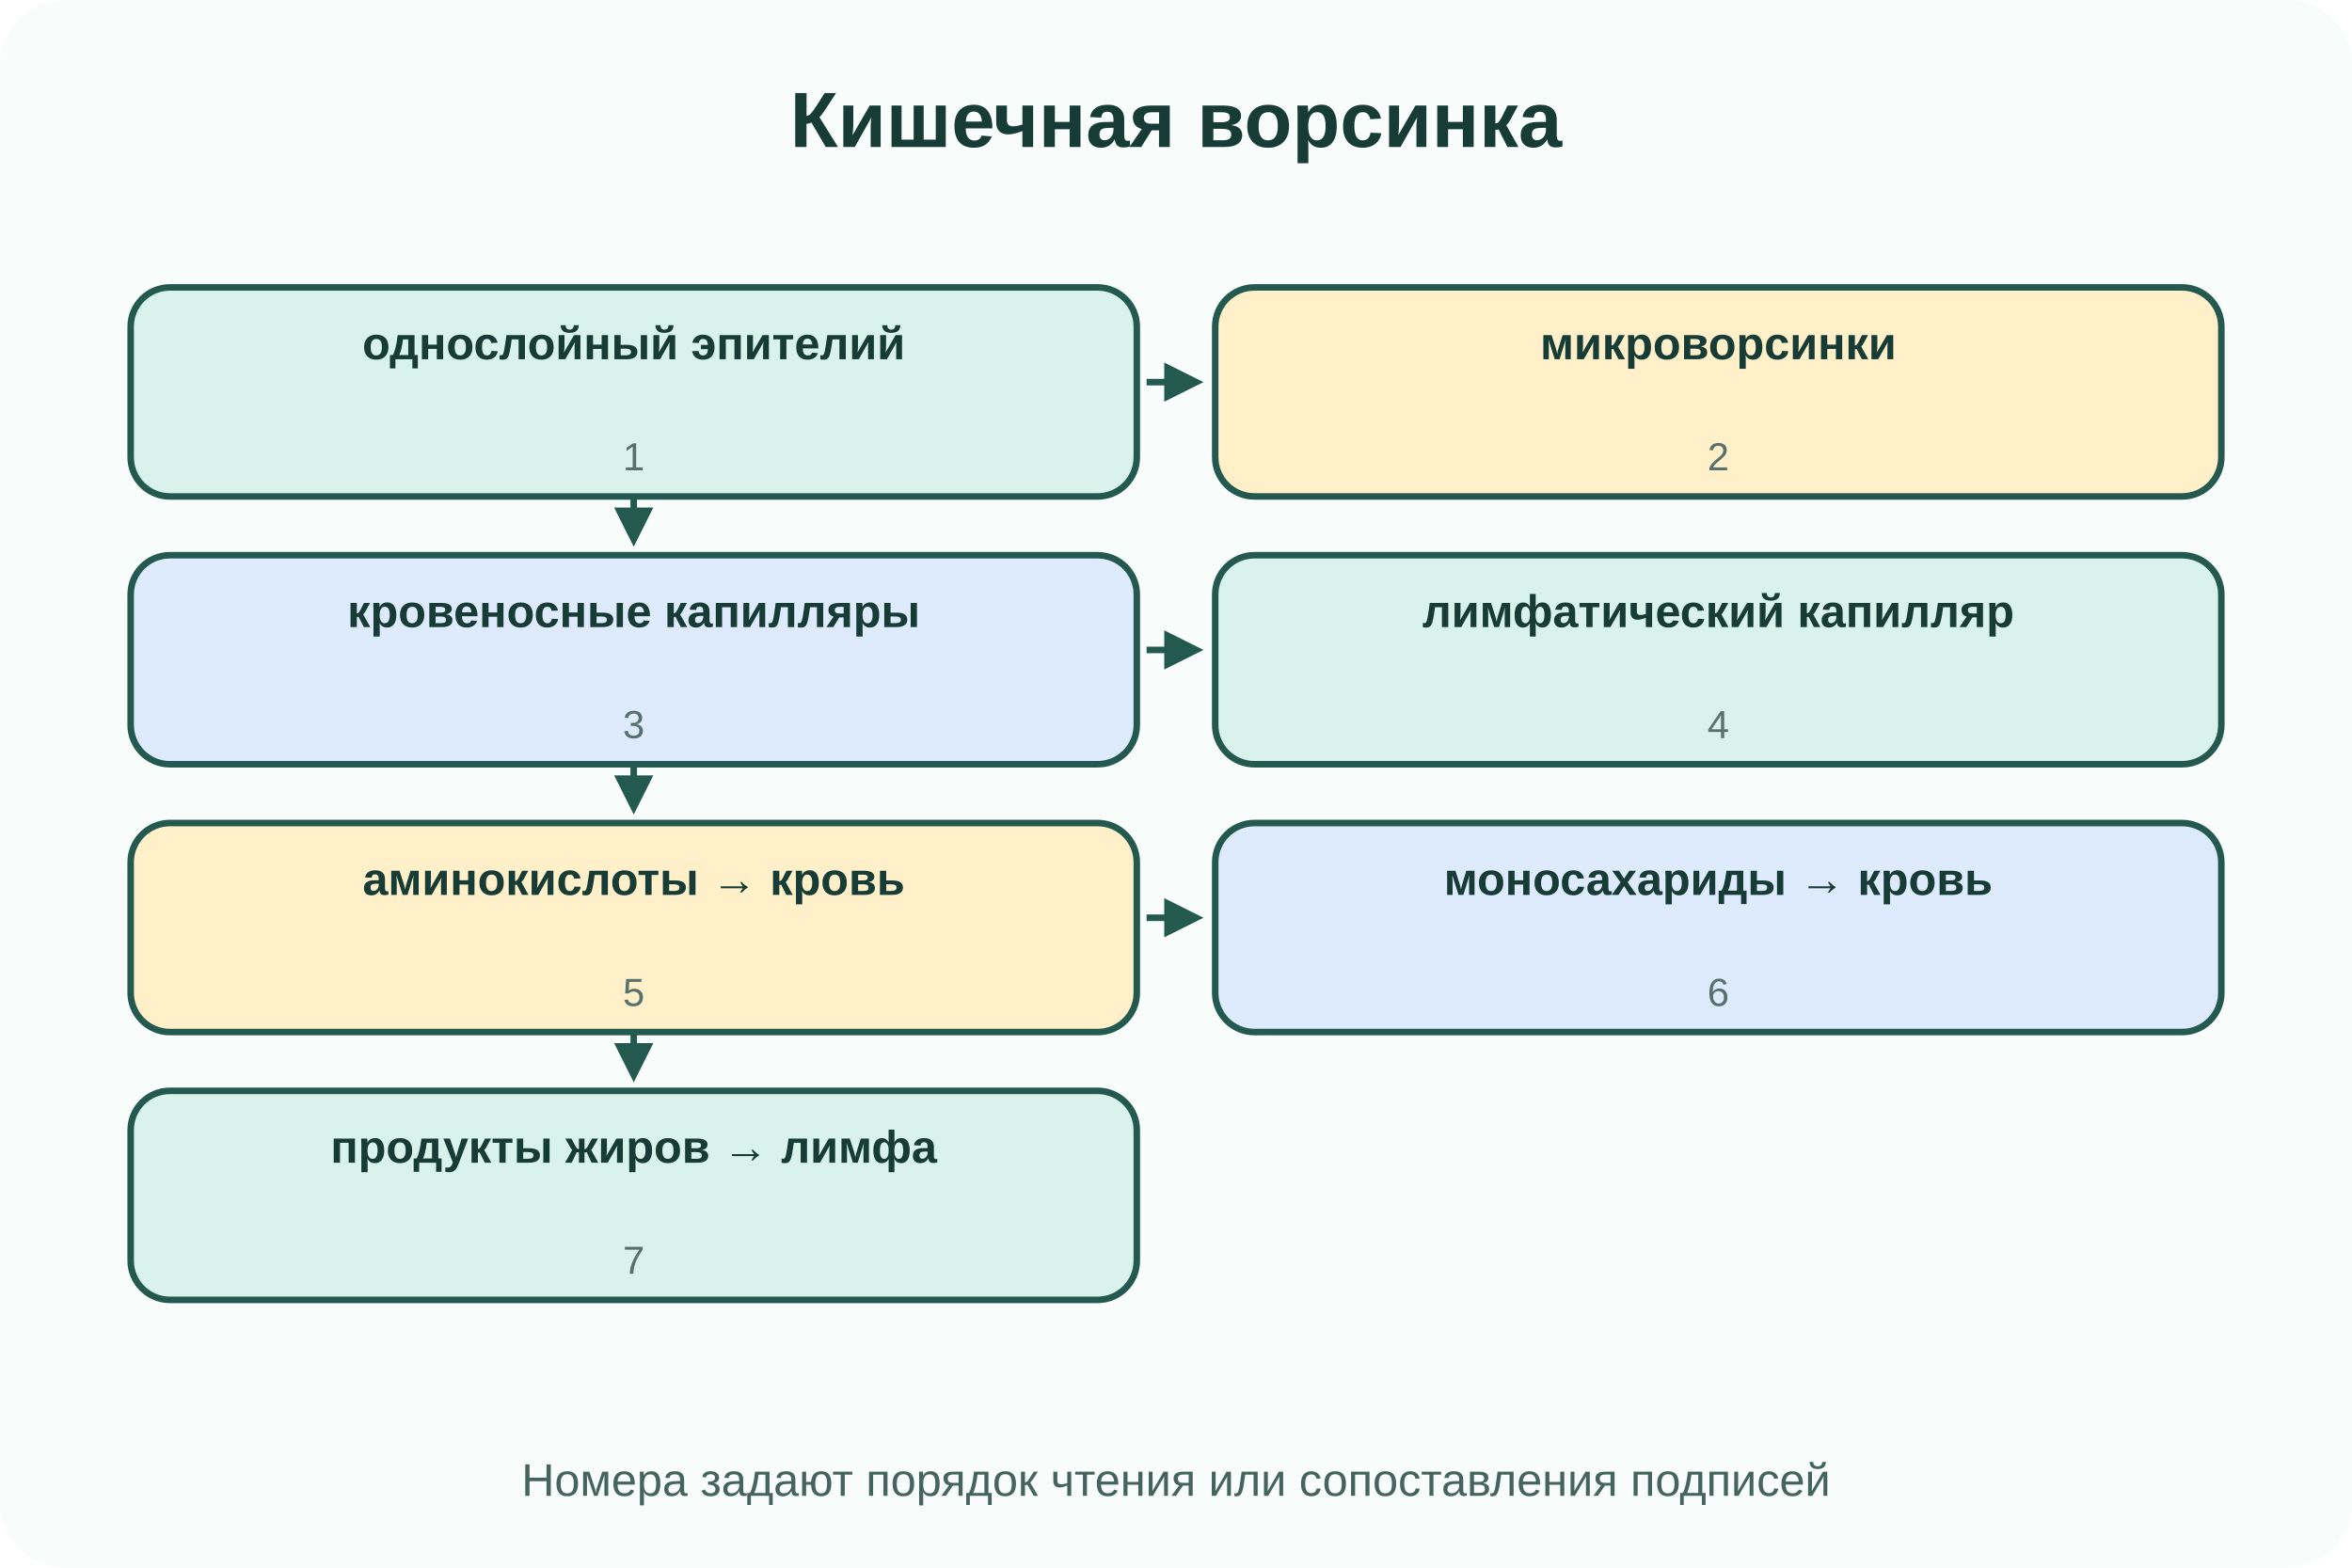
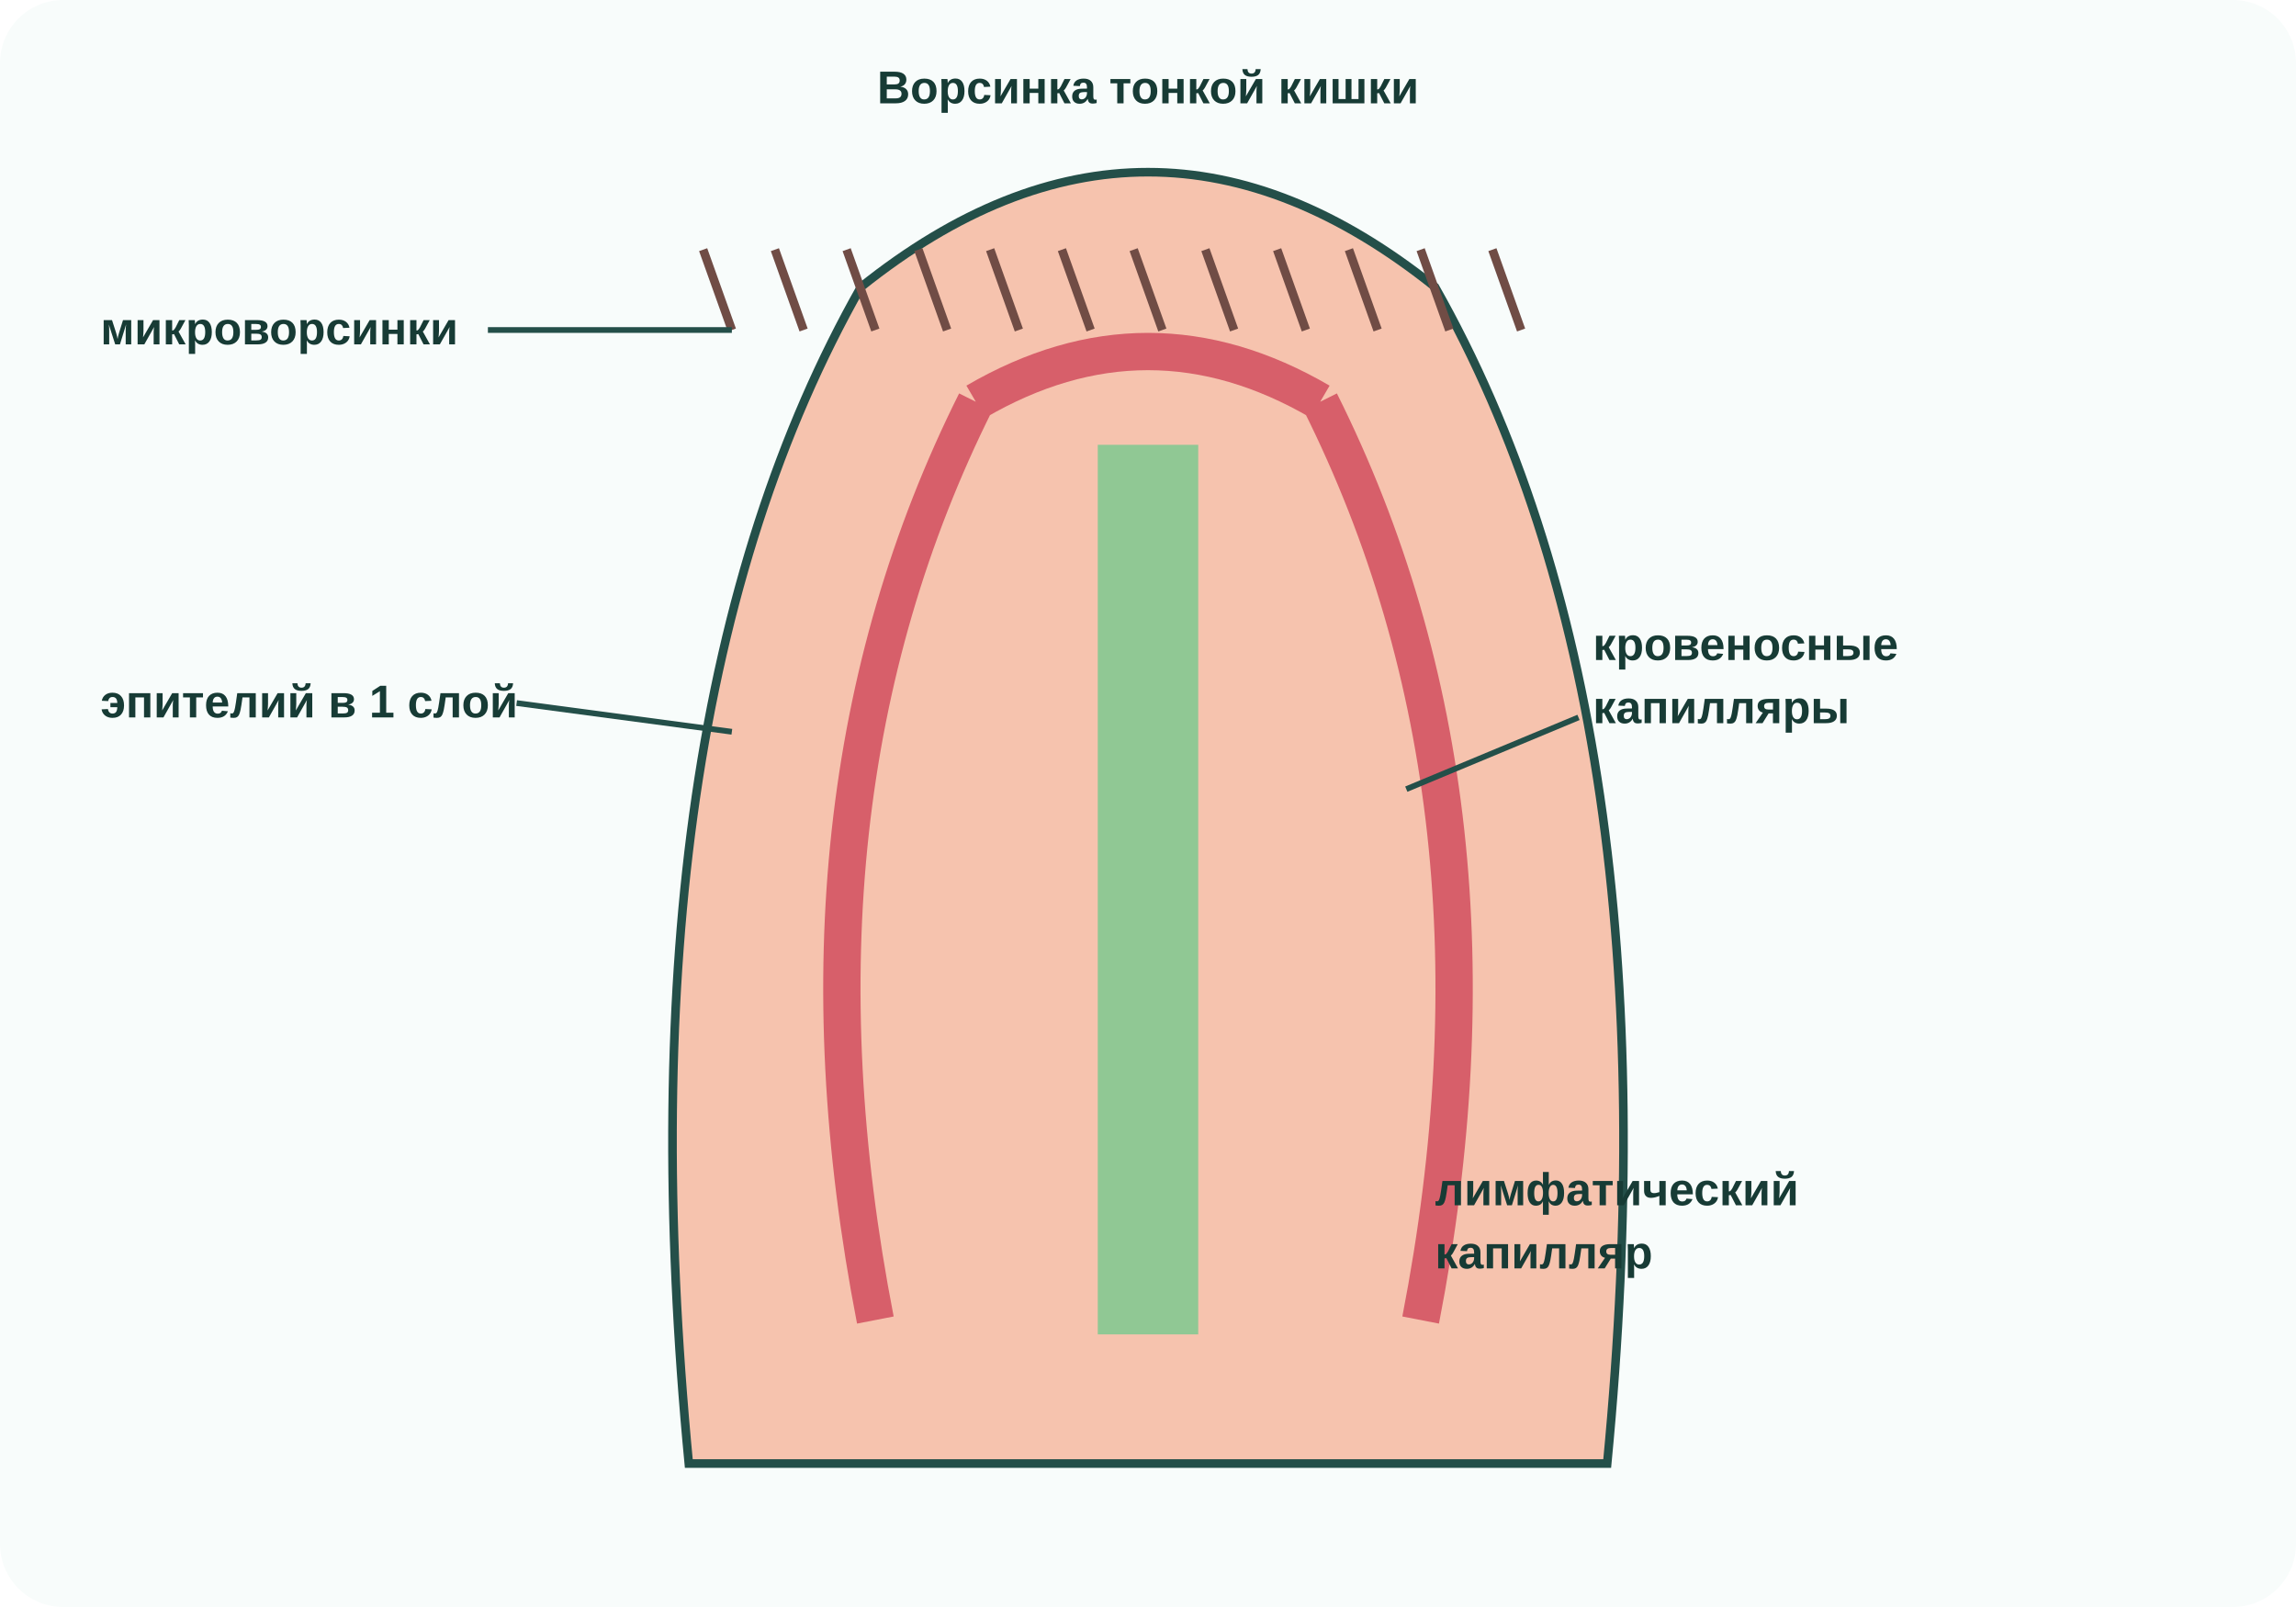
- <svg xmlns="http://www.w3.org/2000/svg" viewBox="0 0 720 480" role="img" aria-labelledby="title desc" preserveAspectRatio="xMidYMid meet">
+ <svg xmlns="http://www.w3.org/2000/svg" viewBox="0 0 800 560" role="img" aria-labelledby="title desc" preserveAspectRatio="xMidYMid meet">
  <defs>
-     <marker id="arrow" viewBox="0 0 10 10" refX="8" refY="5" markerWidth="6" markerHeight="6" orient="auto-start-reverse">
-       <path d="M0 0 L10 5 L0 10z" fill="#24594f" />
+     <marker id="arrow" viewBox="0 0 10 10" refX="8" refY="5" markerWidth="6" markerHeight="6" orient="auto">
+       <path d="M0 0L10 5L0 10z" fill="#244f49" />
    </marker>
+     <style>.t{font:600 16px Arial,sans-serif;fill:#173b35}.s{font:14px Arial,sans-serif;fill:#173b35}.lead{fill:none;stroke:#244f49;stroke-width:2}.flow{fill:none;stroke:#176b5b;stroke-width:4;marker-end:url(#arrow)}.organ{stroke:#244f49;stroke-width:3}.red{fill:#f7a4a4}.blue{fill:#9bc8ef}.cream{fill:#fff0c9}.green{fill:#b9e4d7}</style>
  </defs>
-   <style>.label{font:600 14px Arial,sans-serif;text-anchor:middle;fill:#173b35}.num{font:12px Arial,sans-serif;text-anchor:middle;fill:#58716c}.link{fill:none;stroke:#24594f;stroke-width:2}</style>
-   <rect width="100%" height="100%" rx="20" fill="#f8fcfb" />
-   <text x="360" y="45" style="font:700 24px Arial,sans-serif;text-anchor:middle;fill:#173b35">Кишечная ворсинка</text>
-   <path d="M 351 117 H 366" class="link" marker-end="url(#arrow)" />
-   <path d="M 194 146 V 165" class="link" marker-end="url(#arrow)" />
-   <path d="M 351 199 H 366" class="link" marker-end="url(#arrow)" />
-   <path d="M 194 228 V 247" class="link" marker-end="url(#arrow)" />
-   <path d="M 351 281 H 366" class="link" marker-end="url(#arrow)" />
-   <path d="M 194 310 V 329" class="link" marker-end="url(#arrow)" />
-   <g>
-     <rect x="40" y="88" width="308" height="64" rx="12" fill="#d9f3ec" stroke="#24594f" stroke-width="2" />
-     <text x="194" y="110" class="label">
-       <tspan x="194" dy="0">однослойный эпителий</tspan>
-     </text>
-     <text x="194" y="144" class="num">1</text>
+   <rect width="800" height="560" rx="22" fill="#f8fcfb" />
+   <text x="400" y="36" text-anchor="middle" class="t" font-size="23">Ворсинка тонкой кишки</text>
+   <path d="M240 510Q215 250 300 100Q400 20 500 100Q585 250 560 510Z" fill="#f6c3ae" class="organ" />
+   <path d="M400 465V155" stroke="#90c894" stroke-width="35" />
+   <path d="M305 460Q270 280 340 140M495 460Q530 280 460 140M340 140Q400 105 460 140" fill="none" stroke="#d75f6a" stroke-width="13" />
+   <g stroke="#704c45" stroke-width="3">
+     <path d="M255 115l-10 -28" />
+     <path d="M280 115l-10 -28" />
+     <path d="M305 115l-10 -28" />
+     <path d="M330 115l-10 -28" />
+     <path d="M355 115l-10 -28" />
+     <path d="M380 115l-10 -28" />
+     <path d="M405 115l-10 -28" />
+     <path d="M430 115l-10 -28" />
+     <path d="M455 115l-10 -28" />
+     <path d="M480 115l-10 -28" />
+     <path d="M505 115l-10 -28" />
+     <path d="M530 115l-10 -28" />
  </g>
-   <g>
-     <rect x="372" y="88" width="308" height="64" rx="12" fill="#fff0c9" stroke="#24594f" stroke-width="2" />
-     <text x="526" y="110" class="label">
-       <tspan x="526" dy="0">микроворсинки</tspan>
-     </text>
-     <text x="526" y="144" class="num">2</text>
-   </g>
-   <g>
-     <rect x="40" y="170" width="308" height="64" rx="12" fill="#deebff" stroke="#24594f" stroke-width="2" />
-     <text x="194" y="192" class="label">
-       <tspan x="194" dy="0">кровеносные капилляры</tspan>
-     </text>
-     <text x="194" y="226" class="num">3</text>
-   </g>
-   <g>
-     <rect x="372" y="170" width="308" height="64" rx="12" fill="#d9f3ec" stroke="#24594f" stroke-width="2" />
-     <text x="526" y="192" class="label">
-       <tspan x="526" dy="0">лимфатический капилляр</tspan>
-     </text>
-     <text x="526" y="226" class="num">4</text>
-   </g>
-   <g>
-     <rect x="40" y="252" width="308" height="64" rx="12" fill="#fff0c9" stroke="#24594f" stroke-width="2" />
-     <text x="194" y="274" class="label">
-       <tspan x="194" dy="0">аминокислоты → кровь</tspan>
-     </text>
-     <text x="194" y="308" class="num">5</text>
-   </g>
-   <g>
-     <rect x="372" y="252" width="308" height="64" rx="12" fill="#deebff" stroke="#24594f" stroke-width="2" />
-     <text x="526" y="274" class="label">
-       <tspan x="526" dy="0">моносахариды → кровь</tspan>
-     </text>
-     <text x="526" y="308" class="num">6</text>
-   </g>
-   <g>
-     <rect x="40" y="334" width="308" height="64" rx="12" fill="#d9f3ec" stroke="#24594f" stroke-width="2" />
-     <text x="194" y="356" class="label">
-       <tspan x="194" dy="0">продукты жиров → лимфа</tspan>
-     </text>
-     <text x="194" y="390" class="num">7</text>
-   </g>
-   <text x="360" y="458" style="font:14px Arial,sans-serif;text-anchor:middle;fill:#46645e">Номера задают порядок чтения или сопоставления подписей</text>
+   <text x="35" y="120" class="t">микроворсинки</text>
+   <path d="M170 115H255" class="lead" />
+   <text x="35" y="250" class="t">эпителий в 1 слой</text>
+   <path d="M180 245L255 255" class="lead" />
+   <text x="555" y="230" class="t">кровеносные</text>
+   <text x="555" y="252" class="t">капилляры</text>
+   <path d="M550 250L490 275" class="lead" />
+   <text x="500" y="420" class="t">лимфатический</text>
+   <text x="500" y="442" class="t">капилляр</text>
</svg>
